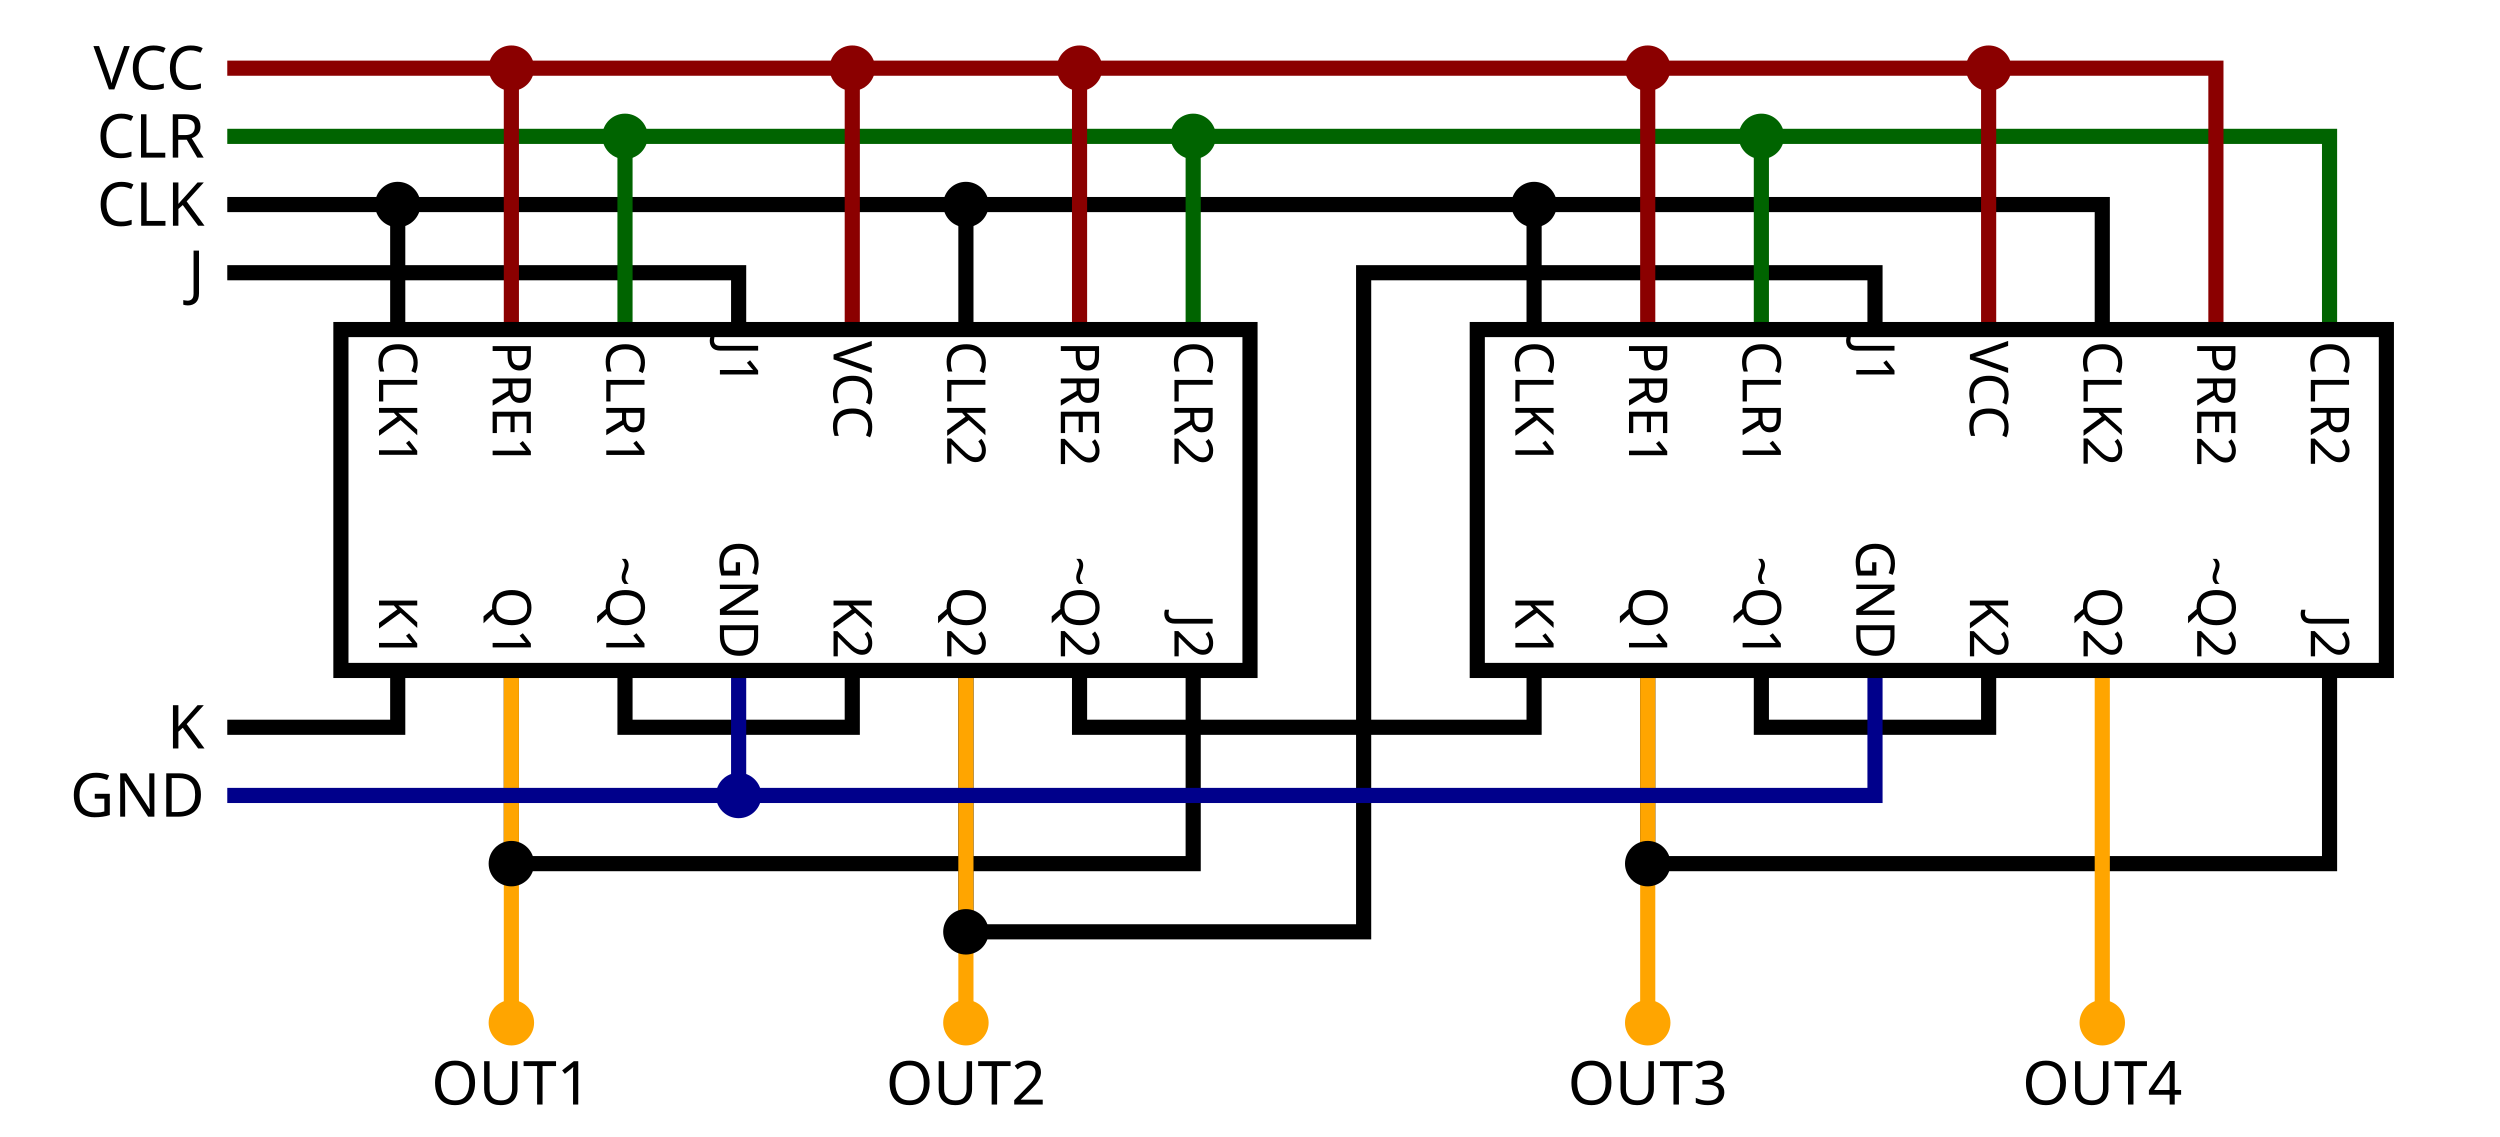
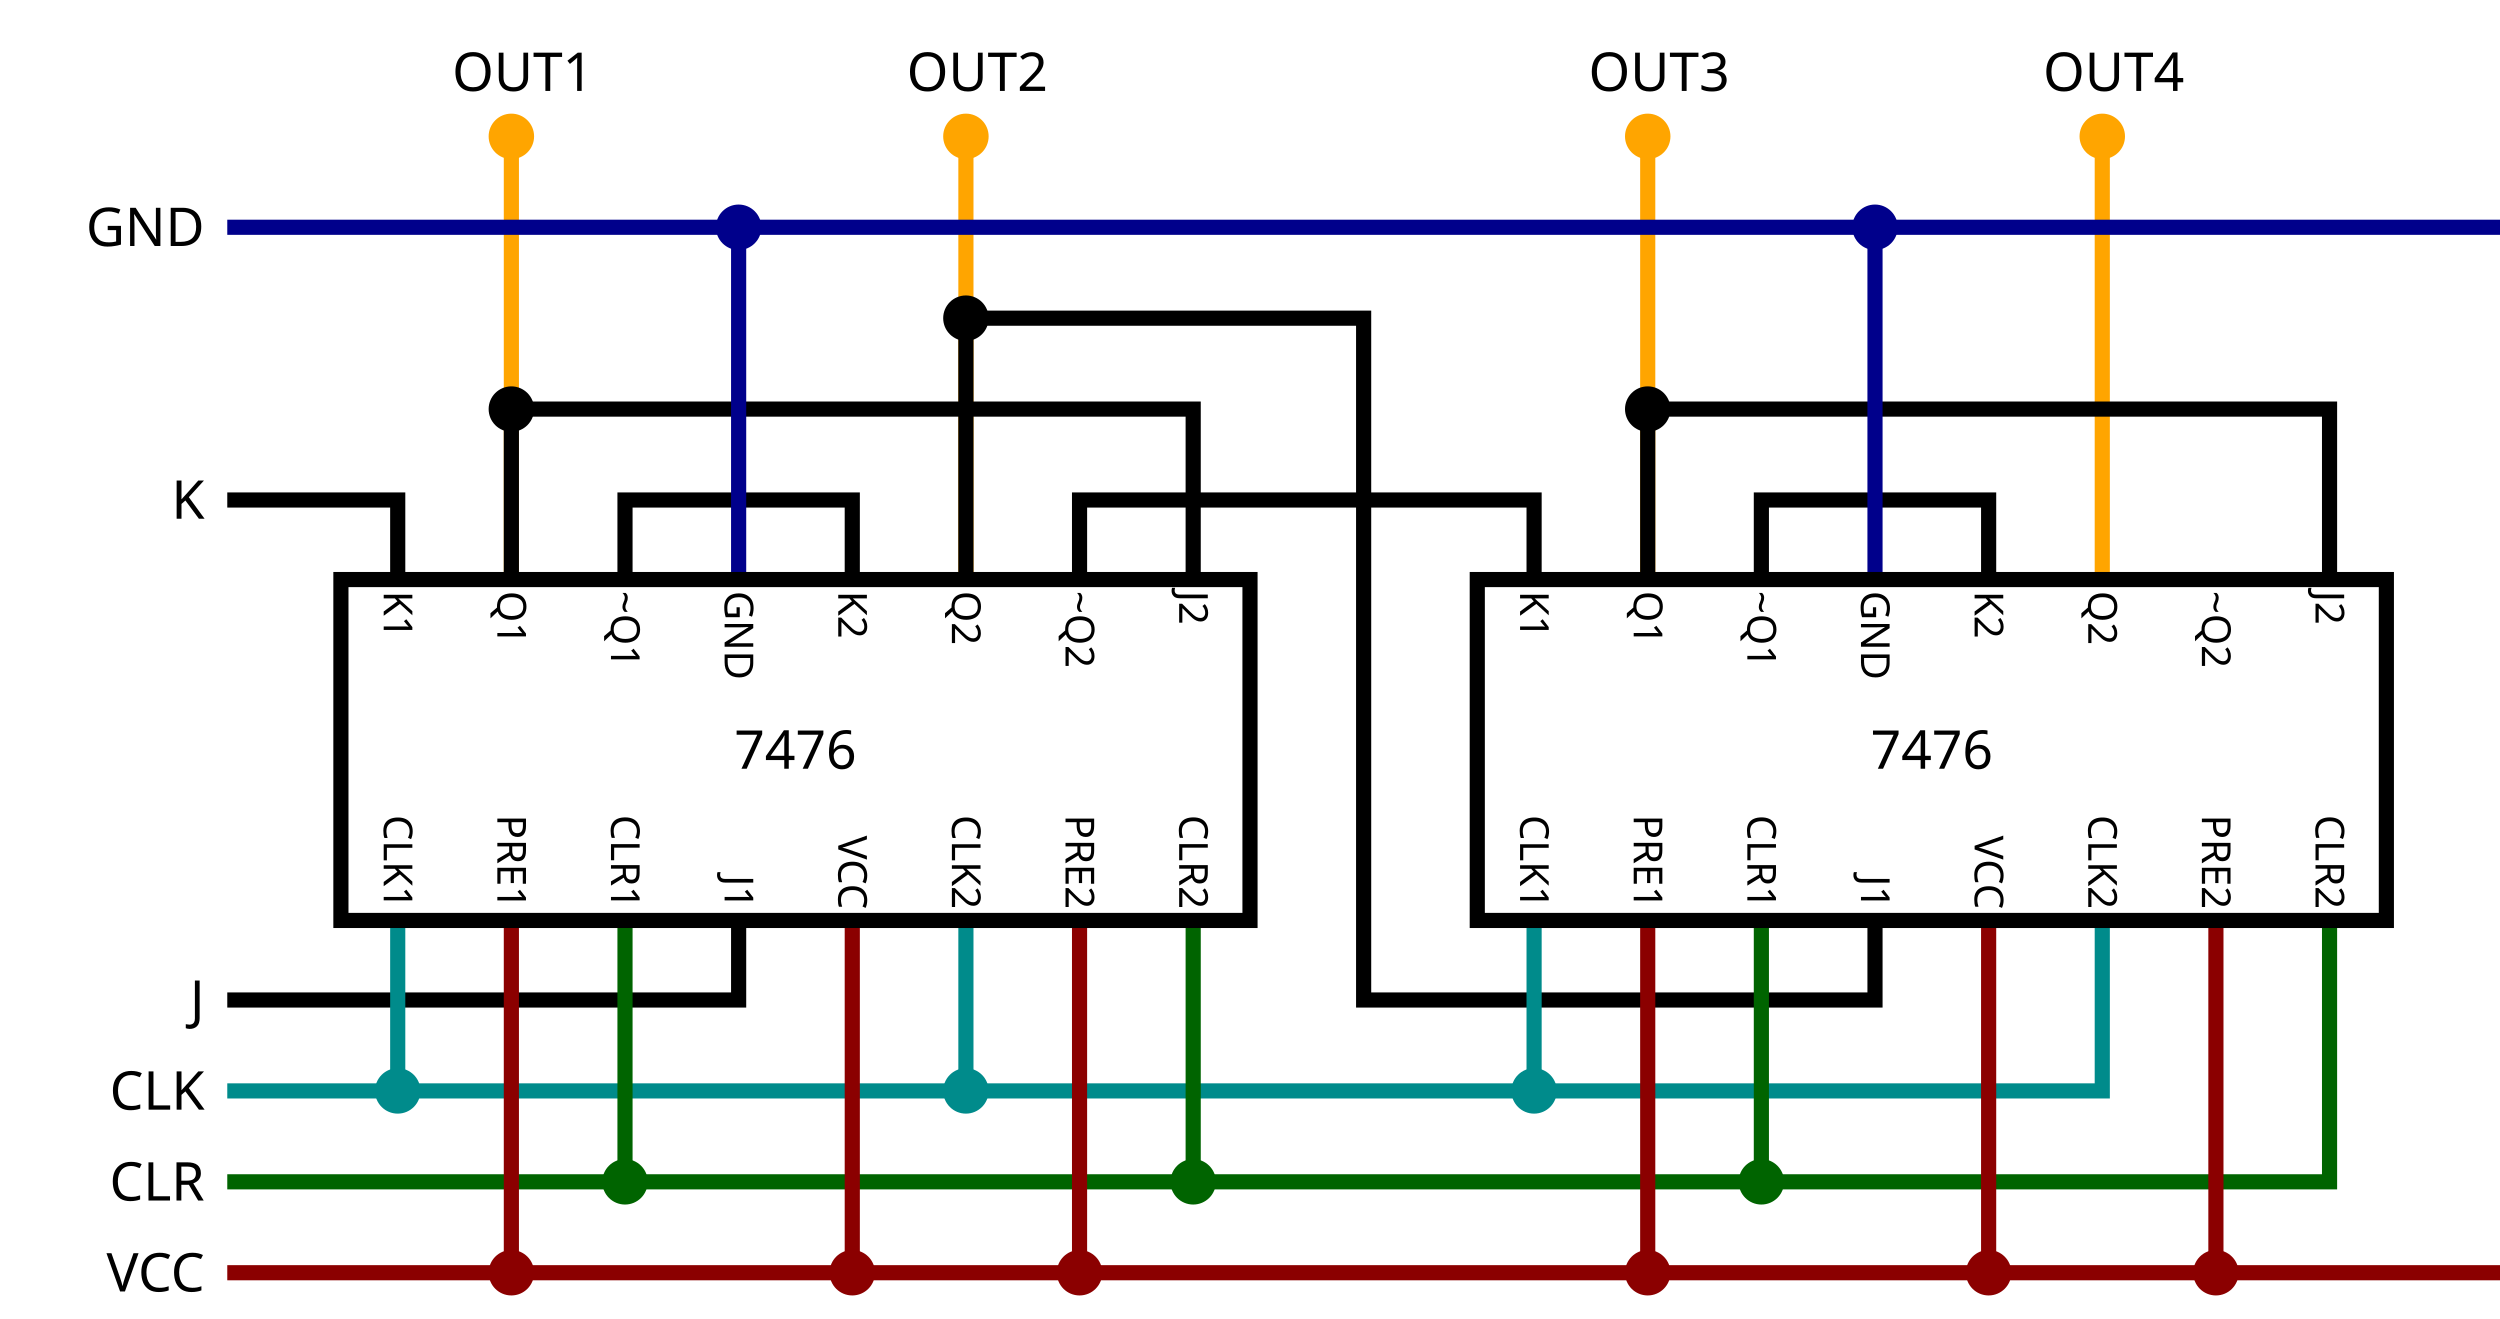
- <svg xmlns="http://www.w3.org/2000/svg" xmlns:xlink="http://www.w3.org/1999/xlink" version="1.2" width="330mm" height="150mm" viewBox="0 0 330 150" stroke="none" fill="#000000" stroke-width="0.3" font-size="3.88">
-   <g stroke-width="2" stroke="#000000" id="img-89a98f2d-1">
-     <path fill="none" d="M52.5,88.5 L 52.5 96 30 96" />
-     <path fill="none" d="M97.5,43.5 L 97.5 36 30 36" />
-     <path fill="none" d="M232.5,88.5 L 232.5 96 262.5 96 262.5 88.5" />
-     <path fill="none" d="M217.5,88.5 L 217.5 114 307.5 114 307.5 88.5" />
-     <path fill="none" d="M127.5,88.5 L 127.5 123 180 123 180 36 247.5 36 247.5 43.5" />
-     <path fill="none" d="M142.5,88.5 L 142.5 96 202.5 96 202.5 88.5" />
-     <path fill="none" d="M82.5,88.5 L 82.5 96 112.5 96 112.5 88.5" />
-     <path fill="none" d="M67.5,88.5 L 67.5 114 157.5 114 157.5 88.5" />
-     <path fill="none" d="M30,27 L 277.5 27 277.5 43.5" />
-     <path fill="none" d="M202.5,27 L 202.5 43.5" />
-     <path fill="none" d="M127.5,27 L 127.5 43.5" />
-     <path fill="none" d="M52.5,27 L 52.5 43.5" />
-     <g stroke-width="0" font-family="Helvetica-Bold" font-size="8" id="img-89a98f2d-2">
-       <text x="277.5" y="141" text-anchor="middle" dy="0.6em">OUT4</text>
-       <text x="217.5" y="141" text-anchor="middle" dy="0.6em">OUT3</text>
-       <text x="127.5" y="141" text-anchor="middle" dy="0.6em">OUT2</text>
-       <text x="67.5" y="141" text-anchor="middle" dy="0.6em">OUT1</text>
-       <text x="27" y="105" text-anchor="end" dy="0.35em">GND</text>
-       <text x="27" y="96" text-anchor="end" dy="0.35em">K</text>
-       <text x="27" y="36" text-anchor="end" dy="0.35em">J</text>
-       <text x="27" y="27" text-anchor="end" dy="0.35em">CLK</text>
-       <text x="27" y="18" text-anchor="end" dy="0.35em">CLR</text>
-       <text x="27" y="9" text-anchor="end" dy="0.35em">VCC</text>
-     </g>
-     <g stroke="#FFA500" id="img-89a98f2d-3">
-       <path fill="none" d="M67.5,88.5 L 67.5 135" />
-       <path fill="none" d="M127.5,88.5 L 127.5 135" />
-       <path fill="none" d="M217.5,88.5 L 217.5 135" />
-       <path fill="none" d="M277.5,88.5 L 277.5 135" />
-       <g stroke-width="0" fill="#000000" id="img-89a98f2d-4">
-         <use xlink:href="#img-89a98f2d-5" x="217.5" y="114" />
-         <use xlink:href="#img-89a98f2d-6" x="127.5" y="123" />
-         <use xlink:href="#img-89a98f2d-7" x="67.5" y="114" />
-       </g>
-       <g stroke-width="0" fill="#FFA500" id="img-89a98f2d-8">
-         <use xlink:href="#img-89a98f2d-9" x="277.5" y="135" />
-         <use xlink:href="#img-89a98f2d-10" x="217.5" y="135" />
-         <use xlink:href="#img-89a98f2d-11" x="127.5" y="135" />
-         <use xlink:href="#img-89a98f2d-12" x="67.5" y="135" />
-       </g>
-     </g>
-     <g stroke="#006400" id="img-89a98f2d-13">
-       <path fill="none" d="M82.5,43.5 L 82.5 18" />
-       <path fill="none" d="M157.5,43.5 L 157.5 18" />
-       <path fill="none" d="M232.5,43.5 L 232.5 18" />
-       <path fill="none" d="M307.5,43.5 L 307.5 18 30 18" />
-       <g stroke-width="0" fill="#006400" id="img-89a98f2d-14">
-         <use xlink:href="#img-89a98f2d-15" x="232.5" y="18" />
-         <use xlink:href="#img-89a98f2d-16" x="157.5" y="18" />
-         <use xlink:href="#img-89a98f2d-17" x="82.5" y="18" />
-       </g>
-     </g>
-     <g stroke="#00008B" id="img-89a98f2d-18">
-       <path fill="none" d="M247.5,88.5 L 247.5 105 30 105" />
-       <path fill="none" d="M97.5,88.5 L 97.5 105" />
-       <g stroke-width="0" fill="#00008B" id="img-89a98f2d-19">
-         <use xlink:href="#img-89a98f2d-20" x="97.5" y="105" />
-       </g>
-     </g>
-     <g stroke="#8B0000" id="img-89a98f2d-21">
-       <path fill="none" d="M292.5,43.5 L 292.5 9 30 9" />
-       <path fill="none" d="M217.5,43.5 L 217.5 9" />
-       <path fill="none" d="M142.5,43.5 L 142.5 9" />
-       <path fill="none" d="M67.5,43.5 L 67.5 9" />
-       <path fill="none" d="M262.5,43.5 L 262.5 9" />
-       <path fill="none" d="M112.5,43.5 L 112.5 9" />
-       <g stroke-width="0" fill="#8B0000" id="img-89a98f2d-22">
-         <use xlink:href="#img-89a98f2d-23" x="217.5" y="9" />
-         <use xlink:href="#img-89a98f2d-24" x="142.5" y="9" />
-         <use xlink:href="#img-89a98f2d-25" x="67.5" y="9" />
-         <use xlink:href="#img-89a98f2d-26" x="262.5" y="9" />
-         <use xlink:href="#img-89a98f2d-27" x="112.5" y="9" />
-       </g>
-     </g>
-     <g stroke-width="0" fill="#000000" id="img-89a98f2d-28">
-       <use xlink:href="#img-89a98f2d-29" x="202.5" y="27" />
-       <use xlink:href="#img-89a98f2d-30" x="127.5" y="27" />
-       <use xlink:href="#img-89a98f2d-31" x="52.5" y="27" />
-     </g>
-     <g fill="#000000" fill-opacity="0.000" id="img-89a98f2d-32">
-       <rect x="195" y="43.5" width="120" height="45" />
-     </g>
-     <g fill="#000000" font-family="Helvetica-Bold" font-size="7.06" stroke-width="0" id="img-89a98f2d-33">
-       <text x="307.5" y="87" text-anchor="end" dy="0.35em" transform="rotate(90, 307.5, 87)">J2</text>
-       <text x="292.5" y="87" text-anchor="end" dy="0.35em" transform="rotate(90, 292.5, 87)">~Q2</text>
-       <text x="277.5" y="87" text-anchor="end" dy="0.35em" transform="rotate(90, 277.5, 87)">Q2</text>
-       <text x="262.5" y="87" text-anchor="end" dy="0.35em" transform="rotate(90, 262.5, 87)">K2</text>
-       <text x="247.5" y="87" text-anchor="end" dy="0.35em" transform="rotate(90, 247.5, 87)">GND</text>
-       <text x="232.5" y="87" text-anchor="end" dy="0.35em" transform="rotate(90, 232.5, 87)">~Q1</text>
-       <text x="217.5" y="87" text-anchor="end" dy="0.35em" transform="rotate(90, 217.5, 87)">Q1</text>
-       <text x="202.5" y="87" text-anchor="end" dy="0.35em" transform="rotate(90, 202.5, 87)">K1</text>
-       <text x="307.5" y="45" dy="0.35em" transform="rotate(90, 307.5, 45)">CLR2</text>
-       <text x="292.5" y="45" dy="0.35em" transform="rotate(90, 292.5, 45)">PRE2</text>
-       <text x="277.5" y="45" dy="0.35em" transform="rotate(90, 277.5, 45)">CLK2</text>
-       <text x="262.5" y="45" dy="0.35em" transform="rotate(90, 262.5, 45)">VCC</text>
-       <text x="247.5" y="45" dy="0.35em" transform="rotate(90, 247.5, 45)">J1</text>
-       <text x="232.5" y="45" dy="0.35em" transform="rotate(90, 232.5, 45)">CLR1</text>
-       <text x="217.5" y="45" dy="0.35em" transform="rotate(90, 217.5, 45)">PRE1</text>
-       <text x="202.5" y="45" dy="0.35em" transform="rotate(90, 202.5, 45)">CLK1</text>
-     </g>
-     <g fill="#000000" fill-opacity="0.000" id="img-89a98f2d-34">
-       <rect x="45" y="43.5" width="120" height="45" />
-     </g>
-     <g fill="#000000" font-family="Helvetica-Bold" font-size="7.06" stroke-width="0" id="img-89a98f2d-35">
-       <text x="157.5" y="87" text-anchor="end" dy="0.35em" transform="rotate(90, 157.5, 87)">J2</text>
-       <text x="142.5" y="87" text-anchor="end" dy="0.35em" transform="rotate(90, 142.5, 87)">~Q2</text>
-       <text x="127.5" y="87" text-anchor="end" dy="0.35em" transform="rotate(90, 127.5, 87)">Q2</text>
-       <text x="112.5" y="87" text-anchor="end" dy="0.35em" transform="rotate(90, 112.5, 87)">K2</text>
-       <text x="97.5" y="87" text-anchor="end" dy="0.35em" transform="rotate(90, 97.5, 87)">GND</text>
-       <text x="82.5" y="87" text-anchor="end" dy="0.35em" transform="rotate(90, 82.5, 87)">~Q1</text>
-       <text x="67.5" y="87" text-anchor="end" dy="0.35em" transform="rotate(90, 67.5, 87)">Q1</text>
-       <text x="52.5" y="87" text-anchor="end" dy="0.35em" transform="rotate(90, 52.5, 87)">K1</text>
-       <text x="157.5" y="45" dy="0.35em" transform="rotate(90, 157.5, 45)">CLR2</text>
-       <text x="142.5" y="45" dy="0.35em" transform="rotate(90, 142.5, 45)">PRE2</text>
-       <text x="127.5" y="45" dy="0.35em" transform="rotate(90, 127.5, 45)">CLK2</text>
-       <text x="112.5" y="45" dy="0.35em" transform="rotate(90, 112.5, 45)">VCC</text>
-       <text x="97.5" y="45" dy="0.35em" transform="rotate(90, 97.5, 45)">J1</text>
-       <text x="82.5" y="45" dy="0.35em" transform="rotate(90, 82.5, 45)">CLR1</text>
-       <text x="67.5" y="45" dy="0.35em" transform="rotate(90, 67.5, 45)">PRE1</text>
-       <text x="52.5" y="45" dy="0.35em" transform="rotate(90, 52.5, 45)">CLK1</text>
+ <svg xmlns="http://www.w3.org/2000/svg" xmlns:xlink="http://www.w3.org/1999/xlink" version="1.2" width="330mm" height="174mm" viewBox="0 0 330 174" stroke="none" fill="#000000" stroke-width="0.3" font-size="3.88">
+   <g stroke-width="2" stroke="#000000" id="img-91192aa1-1">
+     <g stroke-width="0" font-family="Helvetica-Bold" font-size="7.06" id="img-91192aa1-2">
+       <text x="279" y="12" text-anchor="middle">OUT4</text>
+       <text x="219" y="12" text-anchor="middle">OUT3</text>
+       <text x="129" y="12" text-anchor="middle">OUT2</text>
+       <text x="69" y="12" text-anchor="middle">OUT1</text>
+       <text x="27" y="30" text-anchor="end" dy="0.35em">GND</text>
+       <text x="27" y="66" text-anchor="end" dy="0.35em">K</text>
+       <text x="27" y="132" text-anchor="end" dy="0.35em">J</text>
+       <text x="27" y="144" text-anchor="end" dy="0.35em">CLK</text>
+       <text x="27" y="156" text-anchor="end" dy="0.35em">CLR</text>
+       <text x="27" y="168" text-anchor="end" dy="0.35em">VCC</text>
+     </g>
+     <g stroke="#FFA500" id="img-91192aa1-3">
+       <path fill="none" d="M277.5,76.5 L 277.5 18" />
+       <path fill="none" d="M217.5,76.5 L 217.5 18" />
+       <path fill="none" d="M127.5,76.5 L 127.5 18" />
+       <path fill="none" d="M67.5,76.5 L 67.5 18" />
+       <g stroke-width="0" fill="#FFA500" id="img-91192aa1-4">
+         <use xlink:href="#img-91192aa1-5" x="277.5" y="18" />
+         <use xlink:href="#img-91192aa1-6" x="217.5" y="18" />
+         <use xlink:href="#img-91192aa1-7" x="127.5" y="18" />
+         <use xlink:href="#img-91192aa1-8" x="67.5" y="18" />
+       </g>
+       <g stroke-width="0" fill="#000000" id="img-91192aa1-9">
+         <use xlink:href="#img-91192aa1-10" x="217.5" y="54" />
+         <use xlink:href="#img-91192aa1-11" x="127.5" y="42" />
+         <use xlink:href="#img-91192aa1-12" x="67.5" y="54" />
+       </g>
+     </g>
+     <path fill="none" d="M247.5,121.5 L 247.5 132 180 132 180 42 127.5 42 127.5 76.5" />
+     <path fill="none" d="M307.5,76.5 L 307.5 54 217.5 54 217.5 76.5" />
+     <path fill="none" d="M157.5,76.5 L 157.5 54 67.5 54 67.5 76.5" />
+     <path fill="none" d="M232.5,76.5 L 232.5 66 262.5 66 262.5 76.5" />
+     <path fill="none" d="M142.5,76.5 L 142.5 66 202.5 66 202.5 76.5" />
+     <path fill="none" d="M82.5,76.5 L 82.5 66 112.5 66 112.5 76.5" />
+     <path fill="none" d="M52.5,76.5 L 52.5 66 30 66" />
+     <path fill="none" d="M97.5,121.5 L 97.5 132 30 132" />
+     <g stroke="#008B8B" id="img-91192aa1-13">
+       <path fill="none" d="M277.5,121.5 L 277.5 144 30 144" />
+       <path fill="none" d="M202.5,121.5 L 202.5 144" />
+       <path fill="none" d="M127.5,121.5 L 127.5 144" />
+       <path fill="none" d="M52.5,121.5 L 52.5 144" />
+       <g stroke-width="0" fill="#008B8B" id="img-91192aa1-14">
+         <use xlink:href="#img-91192aa1-15" x="202.5" y="144" />
+         <use xlink:href="#img-91192aa1-16" x="127.5" y="144" />
+         <use xlink:href="#img-91192aa1-17" x="52.5" y="144" />
+       </g>
+     </g>
+     <g stroke="#006400" id="img-91192aa1-18">
+       <path fill="none" d="M307.5,121.5 L 307.5 156 30 156" />
+       <path fill="none" d="M232.5,121.5 L 232.5 156" />
+       <path fill="none" d="M157.5,121.5 L 157.5 156" />
+       <path fill="none" d="M82.5,121.5 L 82.5 156" />
+       <g stroke-width="0" fill="#006400" id="img-91192aa1-19">
+         <use xlink:href="#img-91192aa1-20" x="232.5" y="156" />
+         <use xlink:href="#img-91192aa1-21" x="157.5" y="156" />
+         <use xlink:href="#img-91192aa1-22" x="82.5" y="156" />
+       </g>
+     </g>
+     <g stroke="#00008B" id="img-91192aa1-23">
+       <path fill="none" d="M247.5,76.5 L 247.5 30" />
+       <path fill="none" d="M97.5,76.5 L 97.5 30" />
+       <path fill="none" d="M30,30 L 330 30" />
+       <g stroke-width="0" fill="#00008B" id="img-91192aa1-24">
+         <use xlink:href="#img-91192aa1-25" x="247.5" y="30" />
+         <use xlink:href="#img-91192aa1-26" x="97.5" y="30" />
+       </g>
+     </g>
+     <g stroke="#8B0000" id="img-91192aa1-27">
+       <path fill="none" d="M292.5,121.5 L 292.5 168" />
+       <path fill="none" d="M142.5,121.5 L 142.5 168" />
+       <path fill="none" d="M262.5,121.5 L 262.5 168" />
+       <path fill="none" d="M112.5,121.5 L 112.5 168" />
+       <path fill="none" d="M217.5,121.5 L 217.5 168" />
+       <path fill="none" d="M67.5,121.5 L 67.5 168" />
+       <path fill="none" d="M30,168 L 330 168" />
+       <g stroke-width="0" fill="#8B0000" id="img-91192aa1-28">
+         <use xlink:href="#img-91192aa1-29" x="292.5" y="168" />
+         <use xlink:href="#img-91192aa1-30" x="142.5" y="168" />
+         <use xlink:href="#img-91192aa1-31" x="262.5" y="168" />
+         <use xlink:href="#img-91192aa1-32" x="112.5" y="168" />
+         <use xlink:href="#img-91192aa1-33" x="217.5" y="168" />
+         <use xlink:href="#img-91192aa1-34" x="67.5" y="168" />
+       </g>
+     </g>
+     <g fill="#000000" fill-opacity="0.000" id="img-91192aa1-35">
+       <rect x="195" y="76.5" width="120" height="45" />
+     </g>
+     <g fill="#000000" font-family="Helvetica-Bold" font-size="7.06" stroke-width="0" id="img-91192aa1-36">
+       <text x="255" y="99" text-anchor="middle" dy="0.35em">7476</text>
+     </g>
+     <g fill="#000000" font-family="Helvetica-Bold" font-size="5.29" stroke-width="0" id="img-91192aa1-37">
+       <text x="307.5" y="120" text-anchor="end" dy="0.35em" transform="rotate(90, 307.5, 120)">CLR2</text>
+       <text x="292.5" y="120" text-anchor="end" dy="0.35em" transform="rotate(90, 292.5, 120)">PRE2</text>
+       <text x="277.5" y="120" text-anchor="end" dy="0.35em" transform="rotate(90, 277.5, 120)">CLK2</text>
+       <text x="262.5" y="120" text-anchor="end" dy="0.35em" transform="rotate(90, 262.5, 120)">VCC</text>
+       <text x="247.5" y="120" text-anchor="end" dy="0.35em" transform="rotate(90, 247.5, 120)">J1</text>
+       <text x="232.5" y="120" text-anchor="end" dy="0.35em" transform="rotate(90, 232.5, 120)">CLR1</text>
+       <text x="217.5" y="120" text-anchor="end" dy="0.35em" transform="rotate(90, 217.5, 120)">PRE1</text>
+       <text x="202.5" y="120" text-anchor="end" dy="0.35em" transform="rotate(90, 202.5, 120)">CLK1</text>
+       <text x="307.5" y="78" dy="0.35em" transform="rotate(90, 307.5, 78)">J2</text>
+       <text x="292.5" y="78" dy="0.35em" transform="rotate(90, 292.5, 78)">~Q2</text>
+       <text x="277.5" y="78" dy="0.35em" transform="rotate(90, 277.5, 78)">Q2</text>
+       <text x="262.5" y="78" dy="0.35em" transform="rotate(90, 262.5, 78)">K2</text>
+       <text x="247.5" y="78" dy="0.35em" transform="rotate(90, 247.5, 78)">GND</text>
+       <text x="232.5" y="78" dy="0.35em" transform="rotate(90, 232.5, 78)">~Q1</text>
+       <text x="217.5" y="78" dy="0.35em" transform="rotate(90, 217.5, 78)">Q1</text>
+       <text x="202.5" y="78" dy="0.35em" transform="rotate(90, 202.5, 78)">K1</text>
+     </g>
+     <g fill="#000000" fill-opacity="0.000" id="img-91192aa1-38">
+       <rect x="45" y="76.5" width="120" height="45" />
+     </g>
+     <g fill="#000000" font-family="Helvetica-Bold" font-size="7.06" stroke-width="0" id="img-91192aa1-39">
+       <text x="105" y="99" text-anchor="middle" dy="0.35em">7476</text>
+     </g>
+     <g fill="#000000" font-family="Helvetica-Bold" font-size="5.29" stroke-width="0" id="img-91192aa1-40">
+       <text x="157.5" y="120" text-anchor="end" dy="0.35em" transform="rotate(90, 157.5, 120)">CLR2</text>
+       <text x="142.5" y="120" text-anchor="end" dy="0.35em" transform="rotate(90, 142.5, 120)">PRE2</text>
+       <text x="127.5" y="120" text-anchor="end" dy="0.35em" transform="rotate(90, 127.5, 120)">CLK2</text>
+       <text x="112.5" y="120" text-anchor="end" dy="0.35em" transform="rotate(90, 112.5, 120)">VCC</text>
+       <text x="97.5" y="120" text-anchor="end" dy="0.35em" transform="rotate(90, 97.5, 120)">J1</text>
+       <text x="82.5" y="120" text-anchor="end" dy="0.35em" transform="rotate(90, 82.5, 120)">CLR1</text>
+       <text x="67.5" y="120" text-anchor="end" dy="0.35em" transform="rotate(90, 67.5, 120)">PRE1</text>
+       <text x="52.5" y="120" text-anchor="end" dy="0.35em" transform="rotate(90, 52.5, 120)">CLK1</text>
+       <text x="157.5" y="78" dy="0.35em" transform="rotate(90, 157.5, 78)">J2</text>
+       <text x="142.5" y="78" dy="0.35em" transform="rotate(90, 142.5, 78)">~Q2</text>
+       <text x="127.5" y="78" dy="0.35em" transform="rotate(90, 127.5, 78)">Q2</text>
+       <text x="112.5" y="78" dy="0.35em" transform="rotate(90, 112.5, 78)">K2</text>
+       <text x="97.5" y="78" dy="0.35em" transform="rotate(90, 97.5, 78)">GND</text>
+       <text x="82.5" y="78" dy="0.35em" transform="rotate(90, 82.5, 78)">~Q1</text>
+       <text x="67.5" y="78" dy="0.35em" transform="rotate(90, 67.5, 78)">Q1</text>
+       <text x="52.5" y="78" dy="0.35em" transform="rotate(90, 52.5, 78)">K1</text>
    </g>
  </g>
  <defs>
-     <g id="img-89a98f2d-5">
-       <circle cx="0" cy="0" r="3" />
-     </g>
-     <g id="img-89a98f2d-6">
-       <circle cx="0" cy="0" r="3" />
-     </g>
-     <g id="img-89a98f2d-7">
-       <circle cx="0" cy="0" r="3" />
-     </g>
-     <g id="img-89a98f2d-9">
-       <circle cx="0" cy="0" r="3" />
-     </g>
-     <g id="img-89a98f2d-10">
-       <circle cx="0" cy="0" r="3" />
-     </g>
-     <g id="img-89a98f2d-11">
-       <circle cx="0" cy="0" r="3" />
-     </g>
-     <g id="img-89a98f2d-12">
-       <circle cx="0" cy="0" r="3" />
-     </g>
-     <g id="img-89a98f2d-15">
-       <circle cx="0" cy="0" r="3" />
-     </g>
-     <g id="img-89a98f2d-16">
-       <circle cx="0" cy="0" r="3" />
-     </g>
-     <g id="img-89a98f2d-17">
-       <circle cx="0" cy="0" r="3" />
-     </g>
-     <g id="img-89a98f2d-20">
-       <circle cx="0" cy="0" r="3" />
-     </g>
-     <g id="img-89a98f2d-23">
-       <circle cx="0" cy="0" r="3" />
-     </g>
-     <g id="img-89a98f2d-24">
-       <circle cx="0" cy="0" r="3" />
-     </g>
-     <g id="img-89a98f2d-25">
-       <circle cx="0" cy="0" r="3" />
-     </g>
-     <g id="img-89a98f2d-26">
-       <circle cx="0" cy="0" r="3" />
-     </g>
-     <g id="img-89a98f2d-27">
-       <circle cx="0" cy="0" r="3" />
-     </g>
-     <g id="img-89a98f2d-29">
-       <circle cx="0" cy="0" r="3" />
-     </g>
-     <g id="img-89a98f2d-30">
-       <circle cx="0" cy="0" r="3" />
-     </g>
-     <g id="img-89a98f2d-31">
+     <g id="img-91192aa1-5">
+       <circle cx="0" cy="0" r="3" />
+     </g>
+     <g id="img-91192aa1-6">
+       <circle cx="0" cy="0" r="3" />
+     </g>
+     <g id="img-91192aa1-7">
+       <circle cx="0" cy="0" r="3" />
+     </g>
+     <g id="img-91192aa1-8">
+       <circle cx="0" cy="0" r="3" />
+     </g>
+     <g id="img-91192aa1-10">
+       <circle cx="0" cy="0" r="3" />
+     </g>
+     <g id="img-91192aa1-11">
+       <circle cx="0" cy="0" r="3" />
+     </g>
+     <g id="img-91192aa1-12">
+       <circle cx="0" cy="0" r="3" />
+     </g>
+     <g id="img-91192aa1-15">
+       <circle cx="0" cy="0" r="3" />
+     </g>
+     <g id="img-91192aa1-16">
+       <circle cx="0" cy="0" r="3" />
+     </g>
+     <g id="img-91192aa1-17">
+       <circle cx="0" cy="0" r="3" />
+     </g>
+     <g id="img-91192aa1-20">
+       <circle cx="0" cy="0" r="3" />
+     </g>
+     <g id="img-91192aa1-21">
+       <circle cx="0" cy="0" r="3" />
+     </g>
+     <g id="img-91192aa1-22">
+       <circle cx="0" cy="0" r="3" />
+     </g>
+     <g id="img-91192aa1-25">
+       <circle cx="0" cy="0" r="3" />
+     </g>
+     <g id="img-91192aa1-26">
+       <circle cx="0" cy="0" r="3" />
+     </g>
+     <g id="img-91192aa1-29">
+       <circle cx="0" cy="0" r="3" />
+     </g>
+     <g id="img-91192aa1-30">
+       <circle cx="0" cy="0" r="3" />
+     </g>
+     <g id="img-91192aa1-31">
+       <circle cx="0" cy="0" r="3" />
+     </g>
+     <g id="img-91192aa1-32">
+       <circle cx="0" cy="0" r="3" />
+     </g>
+     <g id="img-91192aa1-33">
+       <circle cx="0" cy="0" r="3" />
+     </g>
+     <g id="img-91192aa1-34">
      <circle cx="0" cy="0" r="3" />
    </g>
  </defs>
</svg>
